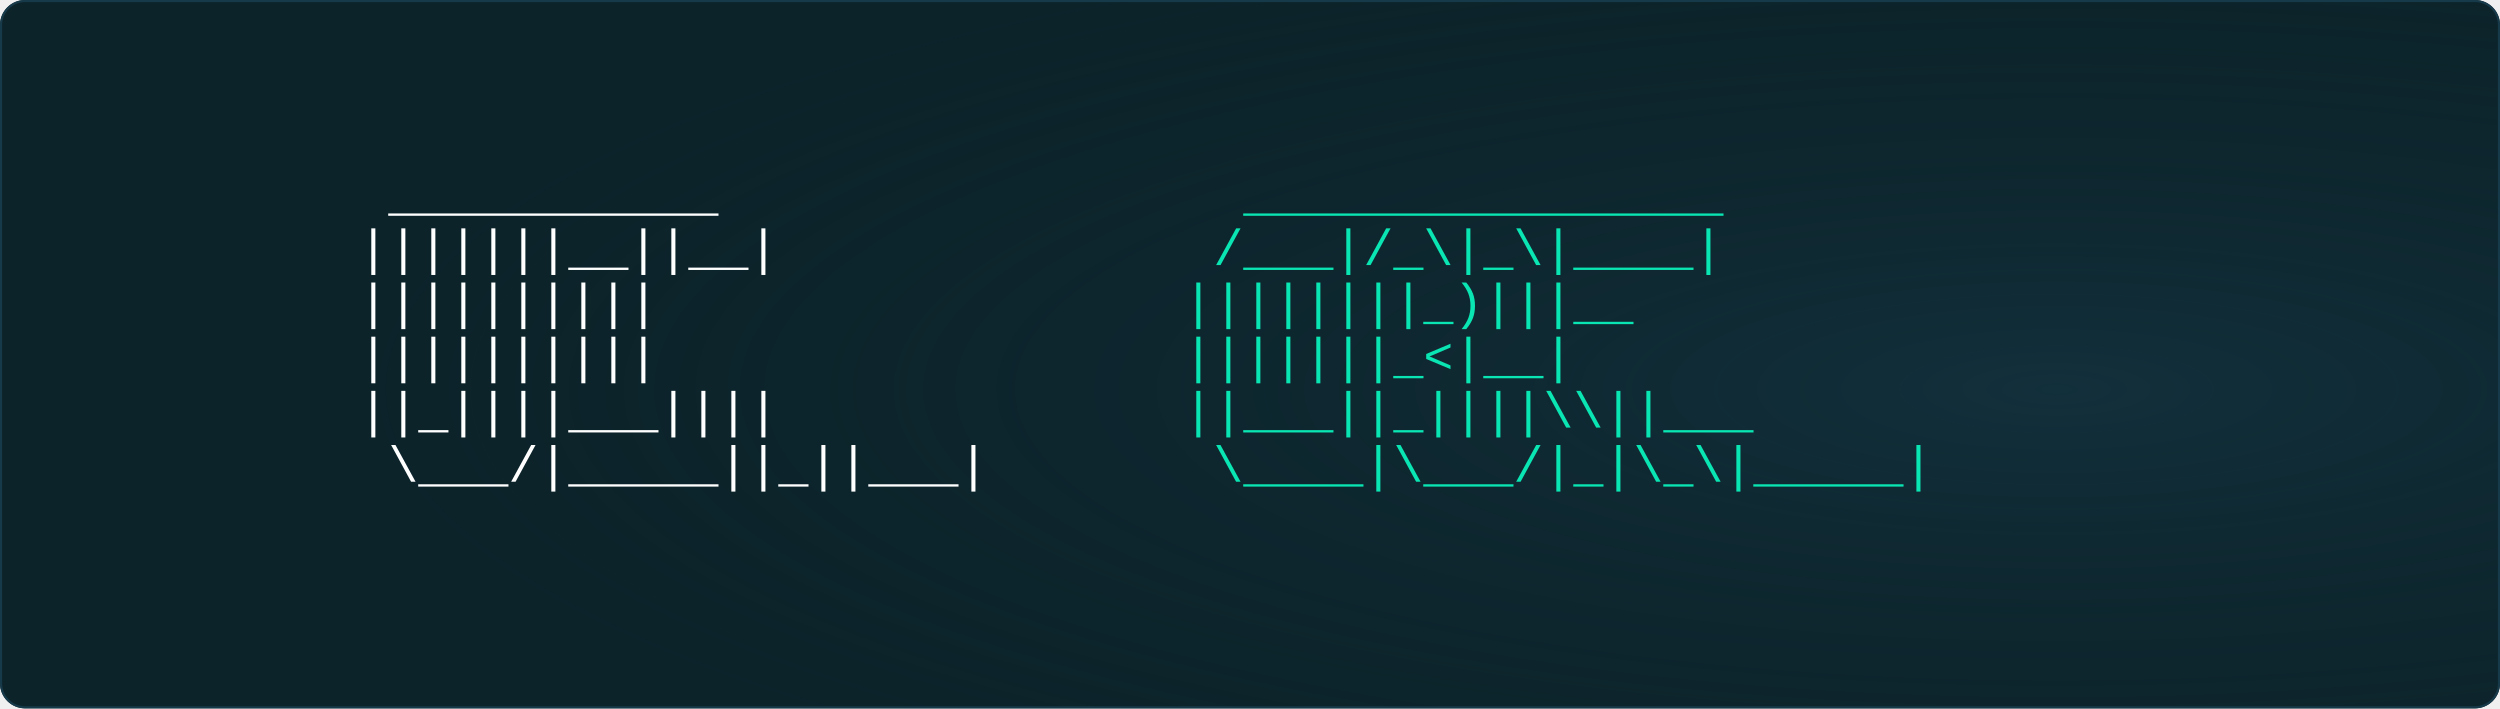
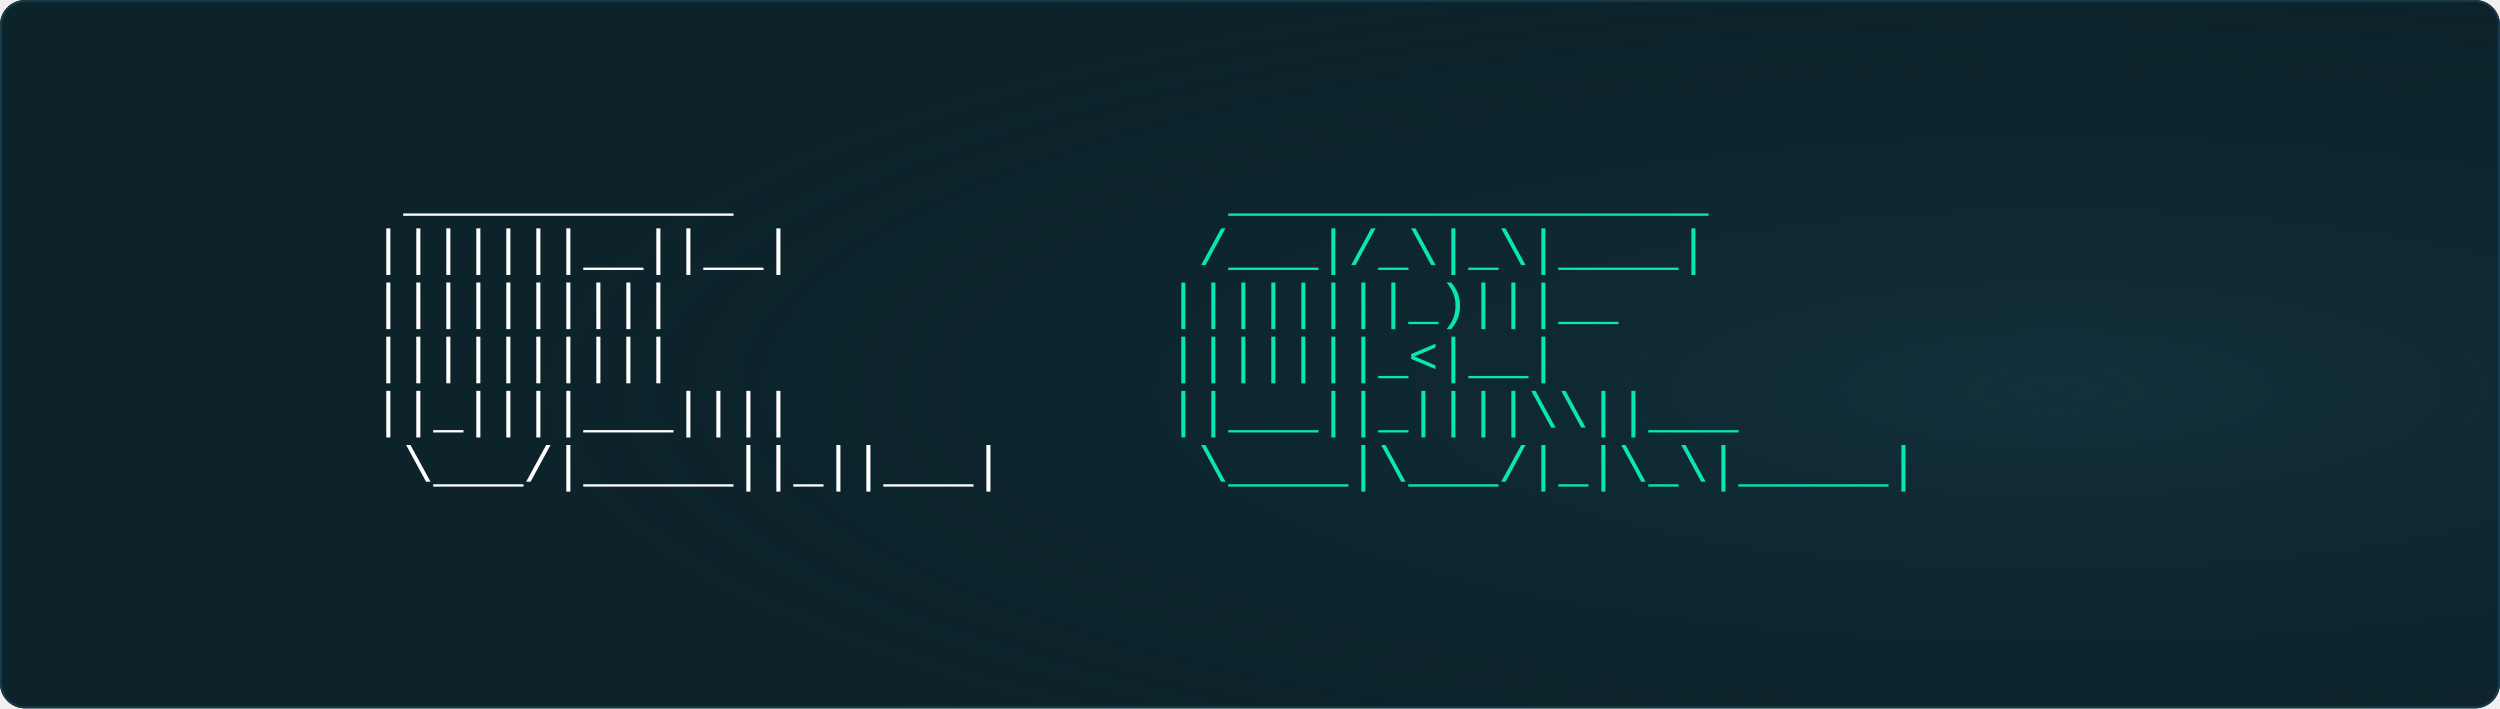
<svg xmlns="http://www.w3.org/2000/svg" width="1200" height="340" viewBox="0 0 1200 340" role="img" aria-labelledby="title description">
  <defs>
    <radialGradient id="ambient" cx="82%" cy="55%" r="68%">
      <stop offset="0" stop-color="#173A4A" stop-opacity=".55" />
      <stop offset="1" stop-color="#0C232A" stop-opacity="0" />
    </radialGradient>
  </defs>
  <rect width="1200" height="340" rx="12" fill="#0C232A" />
  <rect width="1200" height="340" rx="12" fill="url(#ambient)" />
  <rect x=".5" y=".5" width="1199" height="339" rx="11.5" fill="none" stroke="#173A4A" />
  <g font-family="ui-monospace, 'SFMono-Regular', Menlo, Consolas, 'Liberation Mono', monospace">
-     <g transform="translate(21 -14)" font-size="24" xml:space="preserve" style="white-space:pre">
-       <text x="165.4 223.0 280.6 359.8 374.2 388.6 403.0 417.4 475.0 489.4 503.8" y="115" fill="#FFFFFF">___________</text>
-       <text x="575.8 590.2 604.6 619.0 691.0 705.4 719.8 791.8 806.2 820.6 835.0 921.4 935.8 950.2 964.6 979.0" y="115" fill="#0AE6B3">________________</text>
-       <text x="151.0 179.8 208.6 237.4 266.2 295.0 345.4 359.8 417.4 431.8 460.6 475.0 503.8 518.2" y="141" fill="#FFFFFF">|||||||__||__|</text>
-       <text x="561.4 590.2 604.6 619.0 633.4 676.6 705.4 734.2 777.4 820.6 849.4 907.0 935.8 950.2 964.6 979.0 993.4" y="141" fill="#0AE6B3">/___|/_\|_\|____|</text>
-       <text x="151.0 179.8 208.6 237.4 266.2 295.0 374.2 403.0 475.0 503.8" y="167" fill="#FFFFFF">||||||||||</text>
-       <text x="547.0 575.8 662.2 691.0 719.8 748.6 777.4 806.2 820.6 835.0 863.8 907.0 935.8 950.2 964.6" y="167" fill="#0AE6B3">||||||||_)|||__</text>
-       <text x="151.0 179.8 208.6 237.4 266.2 295.0 374.2 403.0 475.0 503.8" y="193" fill="#FFFFFF">||||||||||</text>
-       <text x="547.0 575.8 662.2 691.0 719.8 748.6 777.4 820.6 849.4 907.0 950.2 964.6 979.0" y="193" fill="#0AE6B3">|||||||_&lt;|__|</text>
-       <text x="151.0 179.8 194.2 208.6 237.4 266.2 295.0 309.4 323.8 338.2 374.2 403.0 475.0 503.8" y="219" fill="#FFFFFF">||_||||___||||</text>
-       <text x="547.0 575.8 590.2 604.6 619.0 662.2 691.0 705.4 719.8 748.6 777.4 806.2 835.0 863.8 907.0 935.8 950.2 964.6 979.0" y="219" fill="#0AE6B3">||___||_||||\\||___</text>
-       <text x="165.4 179.8 194.2 208.6 223.0 266.2 280.6 295.0 309.4 323.8 338.2 352.6 374.2 388.6 403.0 460.6 475.0 489.4 503.8 518.2" y="245" fill="#FFFFFF">\___/|_____||_||___|</text>
-       <text x="561.4 575.8 590.2 604.6 619.0 633.4 676.6 691.0 705.4 719.8 734.2 777.4 791.8 806.2 849.4 863.8 878.2 907.0 921.4 935.8 950.2 964.6 979.0 993.4" y="245" fill="#0AE6B3">\____|\___/|_|\_\|_____|</text>
+     <g transform="translate(28.2 -14)" font-size="24" xml:space="preserve" style="white-space:pre">
+       <text x="165.4 223.0 280.6 345.4 359.8 374.2 388.6 403.0 460.6 475.0 489.4" y="115" fill="#FFFFFF">___________</text>
+       <text x="561.4 575.8 590.2 604.6 676.6 691.0 705.4 777.4 791.8 806.2 820.6 907.0 921.4 935.8 950.2 964.6" y="115" fill="#0AE6B3">________________</text>
+       <text x="151.0 179.8 208.6 237.4 266.2 295.0 331.0 345.4 403.0 417.4 446.2 460.6 489.4 503.8" y="141" fill="#FFFFFF">|||||||__||__|</text>
+       <text x="547.0 575.8 590.2 604.6 619.0 662.2 691.0 719.8 763.0 806.2 835.0 892.6 921.4 935.8 950.2 964.6 979.0" y="141" fill="#0AE6B3">/___|/_\|_\|____|</text>
+       <text x="151.0 179.8 208.6 237.4 266.2 295.0 359.8 388.6 460.6 489.4" y="167" fill="#FFFFFF">||||||||||</text>
+       <text x="532.6 561.4 647.8 676.6 705.4 734.2 763.0 791.8 806.2 820.6 849.4 892.6 921.4 935.8 950.2" y="167" fill="#0AE6B3">||||||||_)|||__</text>
+       <text x="151.0 179.8 208.6 237.4 266.2 295.0 359.8 388.6 460.6 489.4" y="193" fill="#FFFFFF">||||||||||</text>
+       <text x="532.6 561.4 647.8 676.6 705.4 734.2 763.0 806.2 835.0 892.6 935.8 950.2 964.6" y="193" fill="#0AE6B3">|||||||_&lt;|__|</text>
+       <text x="151.0 179.8 194.2 208.6 237.4 266.2 295.0 309.4 323.8 338.2 359.8 388.6 460.6 489.4" y="219" fill="#FFFFFF">||_||||___||||</text>
+       <text x="532.6 561.4 575.8 590.2 604.6 647.8 676.6 691.0 705.4 734.2 763.0 791.8 820.6 849.4 892.6 921.4 935.8 950.2 964.6" y="219" fill="#0AE6B3">||___||_||||\\||___</text>
+       <text x="165.4 179.8 194.2 208.6 223.0 266.2 280.6 295.0 309.4 323.8 338.2 352.6 359.8 374.2 388.6 446.2 460.6 475.0 489.4 503.8" y="245" fill="#FFFFFF">\___/|_____||_||___|</text>
+       <text x="547.0 561.4 575.8 590.2 604.6 619.0 662.2 676.6 691.0 705.4 719.8 763.0 777.4 791.8 835.0 849.4 863.8 892.6 907.0 921.4 935.8 950.2 964.6 979.0" y="245" fill="#0AE6B3">\____|\___/|_|\_\|_____|</text>
    </g>
  </g>
</svg>
